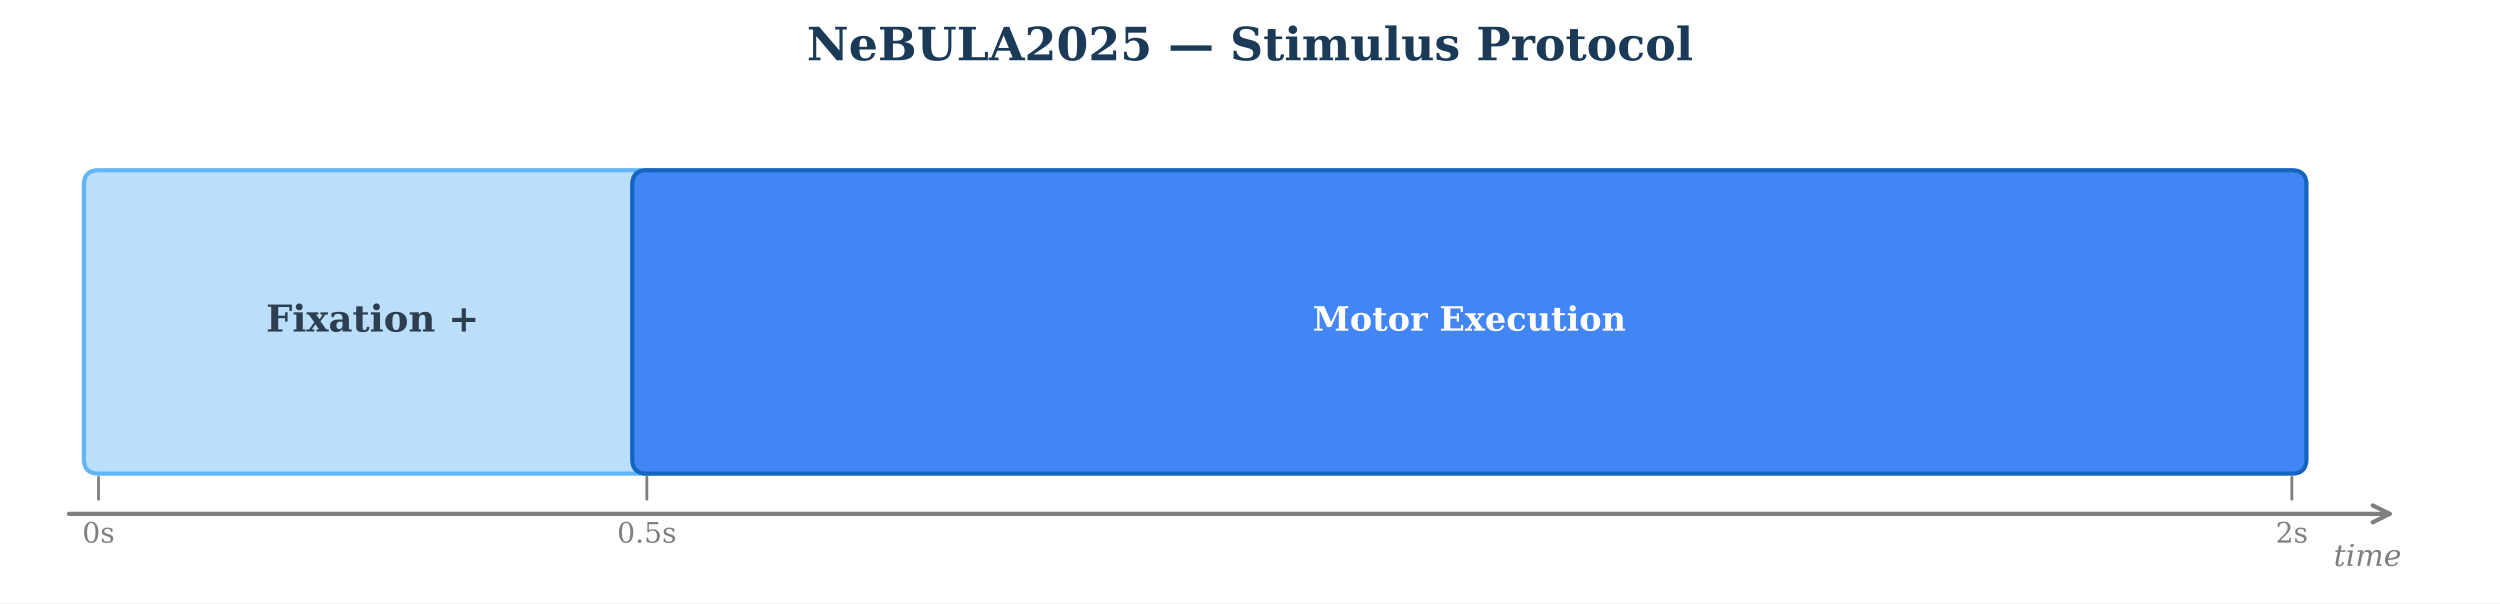
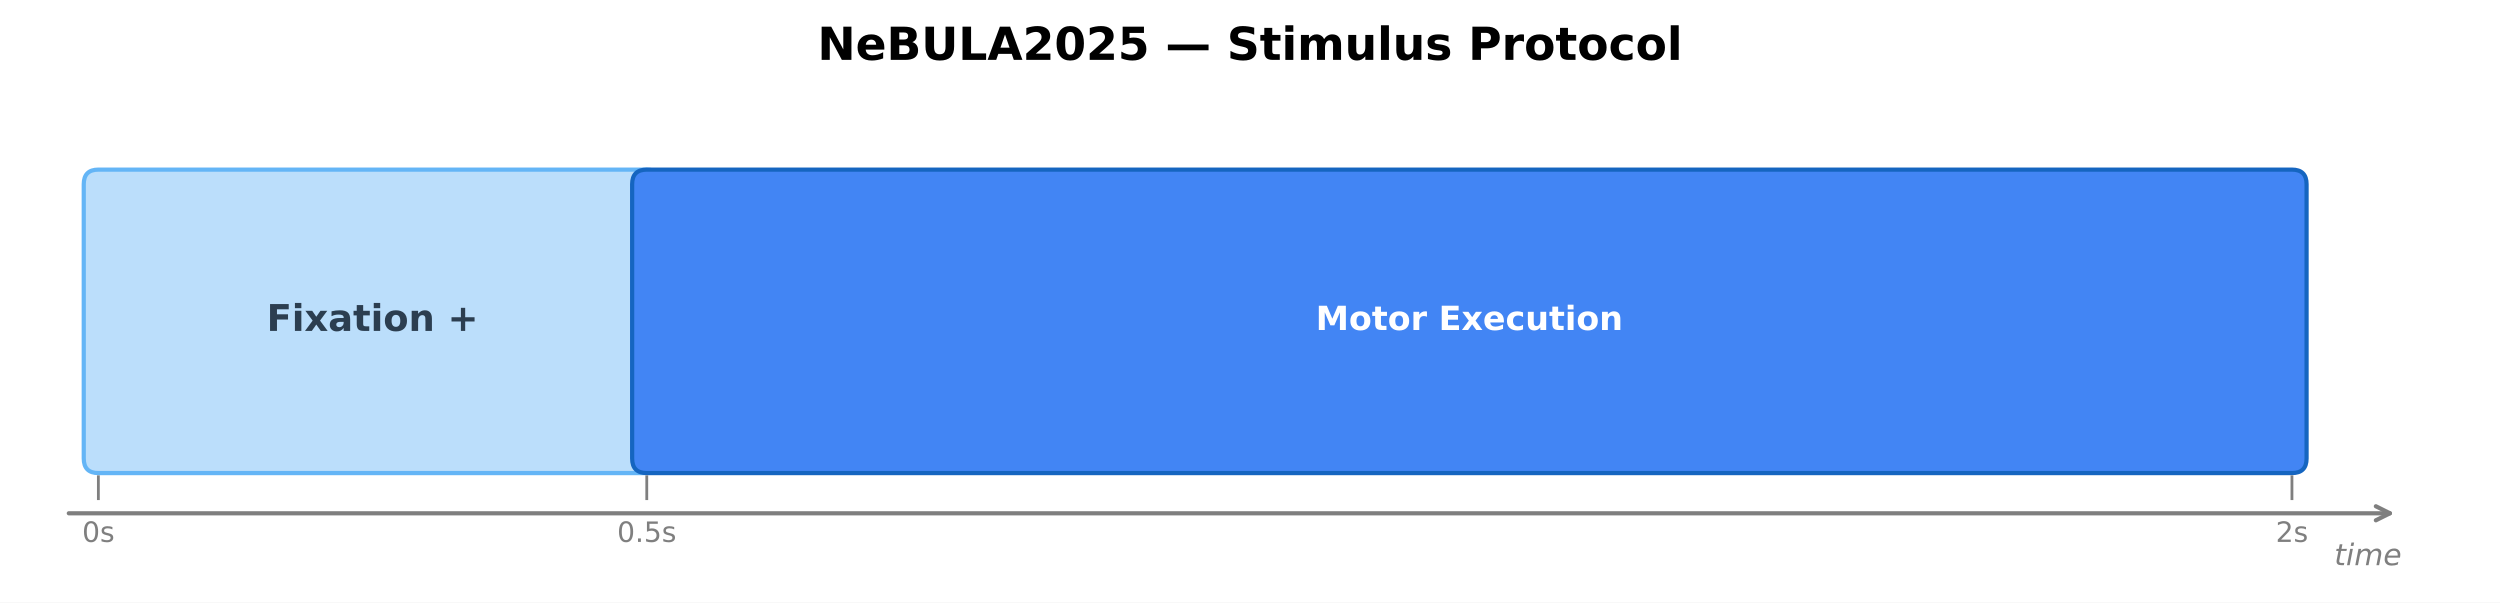
- <svg xmlns="http://www.w3.org/2000/svg" xmlns:xlink="http://www.w3.org/1999/xlink" width="708.48pt" height="170.95pt" viewBox="0 0 708.48 170.95" version="1.1">
+ <svg xmlns="http://www.w3.org/2000/svg" xmlns:xlink="http://www.w3.org/1999/xlink" width="712.8pt" height="171.788pt" viewBox="0 0 712.8 171.788" version="1.1">
  <defs>
    <style type="text/css">*{stroke-linejoin: round; stroke-linecap: butt}</style>
  </defs>
  <g id="figure_1">
    <g id="patch_1">
-       <path d="M 0 170.95  L 708.48 170.95  L 708.48 0  L 0 0  z " style="fill: #ffffff" />
+       <path d="M 0 171.788  L 712.8 171.788  L 712.8 0  L 0 0  z " style="fill: #ffffff" />
    </g>
    <g id="axes_1">
      <g id="patch_2">
-         <path d="M 27.919 134.226  L 183.31 134.226  Q 187.454 134.226 187.454 130.082  L 187.454 52.387  Q 187.454 48.243 183.31 48.243  L 27.919 48.243  Q 23.775 48.243 23.775 52.387  L 23.775 130.082  Q 23.775 134.226 27.919 134.226  z " clip-path="url(#p1ae44d09b3)" style="fill: #bbdefb; stroke: #64b5f6; stroke-width: 1.2" />
+         <path d="M 28.048 134.88  L 184.406 134.88  Q 188.576 134.88 188.576 130.711  L 188.576 52.532  Q 188.576 48.362 184.406 48.362  L 28.048 48.362  Q 23.878 48.362 23.878 52.532  L 23.878 130.711  Q 23.878 134.88 28.048 134.88  z " clip-path="url(#pc9111487a1)" style="fill: #bbdefb; stroke: #64b5f6; stroke-width: 1.2" />
      </g>
      <g id="patch_3">
-         <path d="M 183.31 134.226  L 649.483 134.226  Q 653.627 134.226 653.627 130.082  L 653.627 52.387  Q 653.627 48.243 649.483 48.243  L 183.31 48.243  Q 179.166 48.243 179.166 52.387  L 179.166 130.082  Q 179.166 134.226 183.31 134.226  z " clip-path="url(#p1ae44d09b3)" style="fill: #4285f4; stroke: #1565c0; stroke-width: 1.2" />
+         <path d="M 184.406 134.88  L 653.481 134.88  Q 657.65 134.88 657.65 130.711  L 657.65 52.532  Q 657.65 48.362 653.481 48.362  L 184.406 48.362  Q 180.236 48.362 180.236 52.532  L 180.236 130.711  Q 180.236 134.88 184.406 134.88  z " clip-path="url(#pc9111487a1)" style="fill: #4285f4; stroke: #1565c0; stroke-width: 1.2" />
      </g>
      <g id="line2d_1">
-         <path d="M 27.919 135.262  L 27.919 141.477  " clip-path="url(#p1ae44d09b3)" style="fill: none; stroke: #7f7f7f; stroke-width: 0.8; stroke-linecap: round" />
+         <path d="M 28.048 135.923  L 28.048 142.177  " clip-path="url(#pc9111487a1)" style="fill: none; stroke: #7f7f7f; stroke-width: 0.8; stroke-linecap: square" />
      </g>
      <g id="line2d_2">
-         <path d="M 183.31 135.262  L 183.31 141.477  " clip-path="url(#p1ae44d09b3)" style="fill: none; stroke: #7f7f7f; stroke-width: 0.8; stroke-linecap: round" />
+         <path d="M 184.406 135.923  L 184.406 142.177  " clip-path="url(#pc9111487a1)" style="fill: none; stroke: #7f7f7f; stroke-width: 0.8; stroke-linecap: square" />
      </g>
      <g id="line2d_3">
-         <path d="M 649.483 135.262  L 649.483 141.477  " clip-path="url(#p1ae44d09b3)" style="fill: none; stroke: #7f7f7f; stroke-width: 0.8; stroke-linecap: round" />
+         <path d="M 653.481 135.923  L 653.481 142.177  " clip-path="url(#pc9111487a1)" style="fill: none; stroke: #7f7f7f; stroke-width: 0.8; stroke-linecap: square" />
      </g>
      <g id="text_1">
-         <g clip-path="url(#p1ae44d09b3)">
-           <g style="fill: #2c3e50" transform="translate(75.39566 93.96234) scale(0.105 -0.105)">
+         <g clip-path="url(#pc9111487a1)">
+           <g style="fill: #2c3e50" transform="translate(76.03116 94.3492) scale(0.105 -0.105)">
            <defs>
-               <path id="DejaVuSerif-Bold-29" d="M 300 0  L 300 378  L 897 378  L 897 4288  L 300 4288  L 300 4666  L 4459 4666  L 4459 3566  L 4031 3566  L 4031 4238  L 2106 4238  L 2106 2741  L 3291 2741  L 3291 3334  L 3719 3334  L 3719 1722  L 3291 1722  L 3291 2316  L 2106 2316  L 2106 378  L 2841 378  L 2841 0  L 300 0  z " transform="scale(0.015625)" />
-               <path id="DejaVuSerif-Bold-4c" d="M 588 4263  Q 588 4516 763 4689  Q 938 4863 1191 4863  Q 1438 4863 1611 4689  Q 1784 4516 1784 4263  Q 1784 4016 1611 3842  Q 1438 3669 1191 3669  Q 938 3669 763 3841  Q 588 4013 588 4263  z M 1797 378  L 2272 378  L 2272 0  L 219 0  L 219 378  L 691 378  L 691 2944  L 219 2944  L 219 3322  L 1797 3322  L 1797 378  z " transform="scale(0.015625)" />
-               <path id="DejaVuSerif-Bold-5b" d="M 2247 2119  L 2834 2944  L 2425 2944  L 2425 3322  L 3719 3322  L 3719 2944  L 3278 2944  L 2431 1759  L 3419 378  L 3859 378  L 3859 0  L 1747 0  L 1747 378  L 2175 378  L 1550 1253  L 922 378  L 1369 378  L 1369 0  L 0 0  L 0 378  L 475 378  L 1356 1619  L 403 2944  L 31 2944  L 31 3322  L 2059 3322  L 2059 2944  L 1656 2944  L 2247 2119  z " transform="scale(0.015625)" />
-               <path id="DejaVuSerif-Bold-44" d="M 3525 2041  L 3525 378  L 4000 378  L 4000 0  L 2419 0  L 2419 422  Q 2200 159 1931 34  Q 1663 -91 1319 -91  Q 809 -91 536 182  Q 263 456 263 966  Q 263 1525 655 1803  Q 1047 2081 1838 2081  L 2419 2081  L 2419 2278  Q 2419 2681 2228 2873  Q 2038 3066 1638 3066  Q 1306 3066 1126 2930  Q 947 2794 872 2484  L 519 2484  L 519 3200  Q 816 3306 1134 3359  Q 1453 3413 1806 3413  Q 2697 3413 3111 3081  Q 3525 2750 3525 2041  z M 2419 1044  L 2419 1709  L 2003 1709  Q 1694 1709 1528 1540  Q 1363 1372 1363 1056  Q 1363 741 1483 584  Q 1603 428 1850 428  Q 2106 428 2262 597  Q 2419 766 2419 1044  z " transform="scale(0.015625)" />
-               <path id="DejaVuSerif-Bold-57" d="M 634 2944  L 153 2944  L 153 3322  L 634 3322  L 634 4353  L 1741 4353  L 1741 3322  L 2663 3322  L 2663 2944  L 1741 2944  L 1741 909  Q 1741 475 1809 369  Q 1878 263 2059 263  Q 2259 263 2356 397  Q 2453 531 2459 813  L 2925 813  Q 2897 313 2651 111  Q 2406 -91 1806 -91  Q 1122 -91 878 123  Q 634 338 634 909  L 634 2944  z " transform="scale(0.015625)" />
-               <path id="DejaVuSerif-Bold-52" d="M 2138 263  Q 2488 263 2630 563  Q 2772 863 2772 1663  Q 2772 2463 2631 2761  Q 2491 3059 2138 3059  Q 1784 3059 1640 2757  Q 1497 2456 1497 1663  Q 1497 869 1640 566  Q 1784 263 2138 263  z M 2138 -91  Q 1259 -91 761 376  Q 263 844 263 1663  Q 263 2484 761 2948  Q 1259 3413 2138 3413  Q 3019 3413 3516 2948  Q 4013 2484 4013 1663  Q 4013 844 3514 376  Q 3016 -91 2138 -91  z " transform="scale(0.015625)" />
-               <path id="DejaVuSerif-Bold-51" d="M 219 0  L 219 378  L 691 378  L 691 2944  L 219 2944  L 219 3322  L 1797 3322  L 1797 2853  Q 1997 3150 2253 3281  Q 2509 3413 2900 3413  Q 3459 3413 3745 3083  Q 4031 2753 4031 2113  L 4031 378  L 4506 378  L 4506 0  L 2522 0  L 2522 378  L 2925 378  L 2925 2144  Q 2925 2566 2817 2730  Q 2709 2894 2444 2894  Q 2109 2894 1953 2648  Q 1797 2403 1797 1869  L 1797 378  L 2203 378  L 2203 0  L 219 0  z " transform="scale(0.015625)" />
-               <path id="DejaVuSerif-Bold-3" transform="scale(0.015625)" />
-               <path id="DejaVuSerif-Bold-e" d="M 3041 4013  L 3041 2369  L 4684 2369  L 4684 1650  L 3041 1650  L 3041 6  L 2322 6  L 2322 1650  L 678 1650  L 678 2369  L 2322 2369  L 2322 4013  L 3041 4013  z " transform="scale(0.015625)" />
+               <path id="DejaVuSans-Bold-29" d="M 588 4666  L 3834 4666  L 3834 3756  L 1791 3756  L 1791 2888  L 3713 2888  L 3713 1978  L 1791 1978  L 1791 0  L 588 0  L 588 4666  z " transform="scale(0.015625)" />
+               <path id="DejaVuSans-Bold-4c" d="M 538 3500  L 1656 3500  L 1656 0  L 538 0  L 538 3500  z M 538 4863  L 1656 4863  L 1656 3950  L 538 3950  L 538 4863  z " transform="scale(0.015625)" />
+               <path id="DejaVuSans-Bold-5b" d="M 1422 1791  L 159 3500  L 1344 3500  L 2059 2463  L 2784 3500  L 3969 3500  L 2706 1797  L 4031 0  L 2847 0  L 2059 1106  L 1281 0  L 97 0  L 1422 1791  z " transform="scale(0.015625)" />
+               <path id="DejaVuSans-Bold-44" d="M 2106 1575  Q 1756 1575 1579 1456  Q 1403 1338 1403 1106  Q 1403 894 1545 773  Q 1688 653 1941 653  Q 2256 653 2472 879  Q 2688 1106 2688 1447  L 2688 1575  L 2106 1575  z M 3816 1997  L 3816 0  L 2688 0  L 2688 519  Q 2463 200 2181 54  Q 1900 -91 1497 -91  Q 953 -91 614 226  Q 275 544 275 1050  Q 275 1666 698 1953  Q 1122 2241 2028 2241  L 2688 2241  L 2688 2328  Q 2688 2594 2478 2717  Q 2269 2841 1825 2841  Q 1466 2841 1156 2769  Q 847 2697 581 2553  L 581 3406  Q 941 3494 1303 3539  Q 1666 3584 2028 3584  Q 2975 3584 3395 3211  Q 3816 2838 3816 1997  z " transform="scale(0.015625)" />
+               <path id="DejaVuSans-Bold-57" d="M 1759 4494  L 1759 3500  L 2913 3500  L 2913 2700  L 1759 2700  L 1759 1216  Q 1759 972 1856 886  Q 1953 800 2241 800  L 2816 800  L 2816 0  L 1856 0  Q 1194 0 917 276  Q 641 553 641 1216  L 641 2700  L 84 2700  L 84 3500  L 641 3500  L 641 4494  L 1759 4494  z " transform="scale(0.015625)" />
+               <path id="DejaVuSans-Bold-52" d="M 2203 2784  Q 1831 2784 1636 2517  Q 1441 2250 1441 1747  Q 1441 1244 1636 976  Q 1831 709 2203 709  Q 2569 709 2762 976  Q 2956 1244 2956 1747  Q 2956 2250 2762 2517  Q 2569 2784 2203 2784  z M 2203 3584  Q 3106 3584 3614 3096  Q 4122 2609 4122 1747  Q 4122 884 3614 396  Q 3106 -91 2203 -91  Q 1297 -91 786 396  Q 275 884 275 1747  Q 275 2609 786 3096  Q 1297 3584 2203 3584  z " transform="scale(0.015625)" />
+               <path id="DejaVuSans-Bold-51" d="M 4056 2131  L 4056 0  L 2931 0  L 2931 347  L 2931 1631  Q 2931 2084 2911 2256  Q 2891 2428 2841 2509  Q 2775 2619 2662 2680  Q 2550 2741 2406 2741  Q 2056 2741 1856 2470  Q 1656 2200 1656 1722  L 1656 0  L 538 0  L 538 3500  L 1656 3500  L 1656 2988  Q 1909 3294 2193 3439  Q 2478 3584 2822 3584  Q 3428 3584 3742 3212  Q 4056 2841 4056 2131  z " transform="scale(0.015625)" />
+               <path id="DejaVuSans-Bold-3" transform="scale(0.015625)" />
+               <path id="DejaVuSans-Bold-e" d="M 3053 4013  L 3053 2375  L 4684 2375  L 4684 1638  L 3053 1638  L 3053 0  L 2309 0  L 2309 1638  L 678 1638  L 678 2375  L 2309 2375  L 2309 4013  L 3053 4013  z " transform="scale(0.015625)" />
            </defs>
-             <use xlink:href="#DejaVuSerif-Bold-29" />
-             <use xlink:href="#DejaVuSerif-Bold-4c" transform="translate(71 0)" />
-             <use xlink:href="#DejaVuSerif-Bold-5b" transform="translate(108.9844 0)" />
-             <use xlink:href="#DejaVuSerif-Bold-44" transform="translate(168.6094 0)" />
-             <use xlink:href="#DejaVuSerif-Bold-57" transform="translate(233.4062 0)" />
-             <use xlink:href="#DejaVuSerif-Bold-4c" transform="translate(279.5938 0)" />
-             <use xlink:href="#DejaVuSerif-Bold-52" transform="translate(317.5781 0)" />
-             <use xlink:href="#DejaVuSerif-Bold-51" transform="translate(384.2812 0)" />
-             <use xlink:href="#DejaVuSerif-Bold-3" transform="translate(456.9844 0)" />
-             <use xlink:href="#DejaVuSerif-Bold-e" transform="translate(491.7969 0)" />
+             <use xlink:href="#DejaVuSans-Bold-29" />
+             <use xlink:href="#DejaVuSans-Bold-4c" transform="translate(68.3125 0)" />
+             <use xlink:href="#DejaVuSans-Bold-5b" transform="translate(102.5938 0)" />
+             <use xlink:href="#DejaVuSans-Bold-44" transform="translate(167.0938 0)" />
+             <use xlink:href="#DejaVuSans-Bold-57" transform="translate(234.5781 0)" />
+             <use xlink:href="#DejaVuSans-Bold-4c" transform="translate(282.375 0)" />
+             <use xlink:href="#DejaVuSans-Bold-52" transform="translate(316.6562 0)" />
+             <use xlink:href="#DejaVuSans-Bold-51" transform="translate(385.3594 0)" />
+             <use xlink:href="#DejaVuSans-Bold-3" transform="translate(456.5469 0)" />
+             <use xlink:href="#DejaVuSans-Bold-e" transform="translate(491.3594 0)" />
          </g>
        </g>
      </g>
      <g id="text_2">
-         <g clip-path="url(#p1ae44d09b3)">
-           <g style="fill: #ffffff" transform="translate(372.0114 93.70253) scale(0.095 -0.095)">
+         <g clip-path="url(#pc9111487a1)">
+           <g style="fill: #ffffff" transform="translate(375.152 94.0894) scale(0.095 -0.095)">
            <defs>
-               <path id="DejaVuSerif-Bold-30" d="M 269 0  L 269 378  L 863 378  L 863 4288  L 269 4288  L 269 4666  L 2194 4666  L 3525 1672  L 4863 4666  L 6784 4666  L 6784 4288  L 6188 4288  L 6188 378  L 6784 378  L 6784 0  L 4384 0  L 4384 378  L 4978 378  L 4978 3938  L 3531 684  L 2741 684  L 1300 3938  L 1300 378  L 1894 378  L 1894 0  L 269 0  z " transform="scale(0.015625)" />
-               <path id="DejaVuSerif-Bold-55" d="M 3438 3359  L 3438 2369  L 3084 2369  Q 3066 2634 2941 2764  Q 2816 2894 2578 2894  Q 2216 2894 2006 2575  Q 1797 2256 1797 1691  L 1797 378  L 2400 378  L 2400 0  L 219 0  L 219 378  L 691 378  L 691 2944  L 184 2944  L 184 3322  L 1797 3322  L 1797 2731  Q 1959 3078 2226 3245  Q 2494 3413 2881 3413  Q 2978 3413 3117 3398  Q 3256 3384 3438 3359  z " transform="scale(0.015625)" />
-               <path id="DejaVuSerif-Bold-28" d="M 300 0  L 300 378  L 897 378  L 897 4288  L 300 4288  L 300 4666  L 4494 4666  L 4494 3566  L 4063 3566  L 4063 4238  L 2100 4238  L 2100 2741  L 3322 2741  L 3322 3334  L 3750 3334  L 3750 1722  L 3322 1722  L 3322 2316  L 2100 2316  L 2100 428  L 4122 428  L 4122 1100  L 4550 1100  L 4550 0  L 300 0  z " transform="scale(0.015625)" />
-               <path id="DejaVuSerif-Bold-48" d="M 2566 1875  Q 2566 2531 2444 2795  Q 2322 3059 2028 3059  Q 1744 3059 1620 2800  Q 1497 2541 1497 1931  L 1497 1875  L 2566 1875  z M 3781 1503  L 1497 1503  L 1497 1478  Q 1497 834 1690 548  Q 1884 263 2316 263  Q 2675 263 2897 453  Q 3119 644 3181 1006  L 3700 1006  Q 3566 441 3166 175  Q 2766 -91 2047 -91  Q 1184 -91 723 364  Q 263 819 263 1663  Q 263 2488 734 2950  Q 1206 3413 2047 3413  Q 2872 3413 3312 2927  Q 3753 2441 3781 1503  z " transform="scale(0.015625)" />
-               <path id="DejaVuSerif-Bold-46" d="M 3609 1038  Q 3491 469 3123 189  Q 2756 -91 2125 -91  Q 1238 -91 750 368  Q 263 828 263 1663  Q 263 2488 744 2950  Q 1225 3413 2081 3413  Q 2428 3413 2781 3347  Q 3134 3281 3500 3150  L 3500 2228  L 3150 2228  Q 3100 2650 2903 2854  Q 2706 3059 2350 3059  Q 1888 3059 1692 2746  Q 1497 2434 1497 1663  Q 1497 909 1687 586  Q 1878 263 2309 263  Q 2644 263 2845 463  Q 3047 663 3091 1038  L 3609 1038  z " transform="scale(0.015625)" />
-               <path id="DejaVuSerif-Bold-58" d="M 3963 3322  L 3963 378  L 4434 378  L 4434 0  L 2853 0  L 2853 469  Q 2656 172 2400 40  Q 2144 -91 1753 -91  Q 1194 -91 908 239  Q 622 569 622 1209  L 622 2944  L 147 2944  L 147 3322  L 1728 3322  L 1728 1381  Q 1728 763 1831 595  Q 1934 428 2209 428  Q 2544 428 2698 675  Q 2853 922 2853 1459  L 2853 2944  L 2450 2944  L 2450 3322  L 3963 3322  z " transform="scale(0.015625)" />
+               <path id="DejaVuSans-Bold-30" d="M 588 4666  L 2119 4666  L 3181 2169  L 4250 4666  L 5778 4666  L 5778 0  L 4641 0  L 4641 3413  L 3566 897  L 2803 897  L 1728 3413  L 1728 0  L 588 0  L 588 4666  z " transform="scale(0.015625)" />
+               <path id="DejaVuSans-Bold-55" d="M 3138 2547  Q 2991 2616 2845 2648  Q 2700 2681 2553 2681  Q 2122 2681 1889 2404  Q 1656 2128 1656 1613  L 1656 0  L 538 0  L 538 3500  L 1656 3500  L 1656 2925  Q 1872 3269 2151 3426  Q 2431 3584 2822 3584  Q 2878 3584 2943 3579  Q 3009 3575 3134 3559  L 3138 2547  z " transform="scale(0.015625)" />
+               <path id="DejaVuSans-Bold-28" d="M 588 4666  L 3834 4666  L 3834 3756  L 1791 3756  L 1791 2888  L 3713 2888  L 3713 1978  L 1791 1978  L 1791 909  L 3903 909  L 3903 0  L 588 0  L 588 4666  z " transform="scale(0.015625)" />
+               <path id="DejaVuSans-Bold-48" d="M 4031 1759  L 4031 1441  L 1416 1441  Q 1456 1047 1700 850  Q 1944 653 2381 653  Q 2734 653 3104 758  Q 3475 863 3866 1075  L 3866 213  Q 3469 63 3072 -14  Q 2675 -91 2278 -91  Q 1328 -91 801 392  Q 275 875 275 1747  Q 275 2603 792 3093  Q 1309 3584 2216 3584  Q 3041 3584 3536 3087  Q 4031 2591 4031 1759  z M 2881 2131  Q 2881 2450 2695 2645  Q 2509 2841 2209 2841  Q 1884 2841 1681 2658  Q 1478 2475 1428 2131  L 2881 2131  z " transform="scale(0.015625)" />
+               <path id="DejaVuSans-Bold-46" d="M 3366 3391  L 3366 2478  Q 3138 2634 2908 2709  Q 2678 2784 2431 2784  Q 1963 2784 1702 2511  Q 1441 2238 1441 1747  Q 1441 1256 1702 982  Q 1963 709 2431 709  Q 2694 709 2930 787  Q 3166 866 3366 1019  L 3366 103  Q 3103 6 2833 -42  Q 2563 -91 2291 -91  Q 1344 -91 809 395  Q 275 881 275 1747  Q 275 2613 809 3098  Q 1344 3584 2291 3584  Q 2566 3584 2833 3536  Q 3100 3488 3366 3391  z " transform="scale(0.015625)" />
+               <path id="DejaVuSans-Bold-58" d="M 500 1363  L 500 3500  L 1625 3500  L 1625 3150  Q 1625 2866 1622 2436  Q 1619 2006 1619 1863  Q 1619 1441 1641 1255  Q 1663 1069 1716 984  Q 1784 875 1895 815  Q 2006 756 2150 756  Q 2500 756 2700 1025  Q 2900 1294 2900 1772  L 2900 3500  L 4019 3500  L 4019 0  L 2900 0  L 2900 506  Q 2647 200 2364 54  Q 2081 -91 1741 -91  Q 1134 -91 817 281  Q 500 653 500 1363  z " transform="scale(0.015625)" />
            </defs>
-             <use xlink:href="#DejaVuSerif-Bold-30" />
-             <use xlink:href="#DejaVuSerif-Bold-52" transform="translate(110.6875 0)" />
-             <use xlink:href="#DejaVuSerif-Bold-57" transform="translate(177.3906 0)" />
-             <use xlink:href="#DejaVuSerif-Bold-52" transform="translate(223.5781 0)" />
-             <use xlink:href="#DejaVuSerif-Bold-55" transform="translate(290.2812 0)" />
-             <use xlink:href="#DejaVuSerif-Bold-3" transform="translate(342.9688 0)" />
-             <use xlink:href="#DejaVuSerif-Bold-28" transform="translate(377.7812 0)" />
-             <use xlink:href="#DejaVuSerif-Bold-5b" transform="translate(454 0)" />
-             <use xlink:href="#DejaVuSerif-Bold-48" transform="translate(513.625 0)" />
-             <use xlink:href="#DejaVuSerif-Bold-46" transform="translate(577.25 0)" />
-             <use xlink:href="#DejaVuSerif-Bold-58" transform="translate(638.1406 0)" />
-             <use xlink:href="#DejaVuSerif-Bold-57" transform="translate(710.8438 0)" />
-             <use xlink:href="#DejaVuSerif-Bold-4c" transform="translate(757.0312 0)" />
-             <use xlink:href="#DejaVuSerif-Bold-52" transform="translate(795.0156 0)" />
-             <use xlink:href="#DejaVuSerif-Bold-51" transform="translate(861.7188 0)" />
+             <use xlink:href="#DejaVuSans-Bold-30" />
+             <use xlink:href="#DejaVuSans-Bold-52" transform="translate(99.51562 0)" />
+             <use xlink:href="#DejaVuSans-Bold-57" transform="translate(168.2188 0)" />
+             <use xlink:href="#DejaVuSans-Bold-52" transform="translate(216.0156 0)" />
+             <use xlink:href="#DejaVuSans-Bold-55" transform="translate(284.7188 0)" />
+             <use xlink:href="#DejaVuSans-Bold-3" transform="translate(334.0312 0)" />
+             <use xlink:href="#DejaVuSans-Bold-28" transform="translate(368.8438 0)" />
+             <use xlink:href="#DejaVuSans-Bold-5b" transform="translate(437.1562 0)" />
+             <use xlink:href="#DejaVuSans-Bold-48" transform="translate(501.6562 0)" />
+             <use xlink:href="#DejaVuSans-Bold-46" transform="translate(569.4844 0)" />
+             <use xlink:href="#DejaVuSans-Bold-58" transform="translate(628.7656 0)" />
+             <use xlink:href="#DejaVuSans-Bold-57" transform="translate(699.9531 0)" />
+             <use xlink:href="#DejaVuSans-Bold-4c" transform="translate(747.75 0)" />
+             <use xlink:href="#DejaVuSans-Bold-52" transform="translate(782.0312 0)" />
+             <use xlink:href="#DejaVuSans-Bold-51" transform="translate(850.7344 0)" />
          </g>
        </g>
      </g>
      <g id="text_3">
-         <g style="fill: #7f7f7f" transform="translate(23.32131 153.7713) scale(0.08 -0.08)">
+         <g style="fill: #7f7f7f" transform="translate(23.41901 154.5095) scale(0.08 -0.08)">
          <defs>
-             <path id="DejaVuSerif-13" d="M 2034 219  Q 2513 219 2750 744  Q 2988 1269 2988 2328  Q 2988 3391 2750 3916  Q 2513 4441 2034 4441  Q 1556 4441 1318 3916  Q 1081 3391 1081 2328  Q 1081 1269 1318 744  Q 1556 219 2034 219  z M 2034 -91  Q 1275 -91 848 546  Q 422 1184 422 2328  Q 422 3475 848 4112  Q 1275 4750 2034 4750  Q 2797 4750 3222 4112  Q 3647 3475 3647 2328  Q 3647 1184 3222 546  Q 2797 -91 2034 -91  z " transform="scale(0.015625)" />
-             <path id="DejaVuSerif-56" d="M 359 184  L 359 959  L 691 959  Q 703 588 923 403  Q 1144 219 1575 219  Q 1963 219 2166 364  Q 2369 509 2369 788  Q 2369 1006 2220 1140  Q 2072 1275 1594 1428  L 1178 1569  Q 750 1706 558 1912  Q 366 2119 366 2438  Q 366 2894 700 3153  Q 1034 3413 1625 3413  Q 1888 3413 2178 3344  Q 2469 3275 2778 3144  L 2778 2419  L 2447 2419  Q 2434 2741 2221 2922  Q 2009 3103 1644 3103  Q 1281 3103 1095 2975  Q 909 2847 909 2591  Q 909 2381 1050 2254  Q 1191 2128 1613 1997  L 2069 1856  Q 2541 1709 2748 1489  Q 2956 1269 2956 922  Q 2956 450 2595 179  Q 2234 -91 1600 -91  Q 1278 -91 972 -22  Q 666 47 359 184  z " transform="scale(0.015625)" />
+             <path id="DejaVuSans-13" d="M 2034 4250  Q 1547 4250 1301 3770  Q 1056 3291 1056 2328  Q 1056 1369 1301 889  Q 1547 409 2034 409  Q 2525 409 2770 889  Q 3016 1369 3016 2328  Q 3016 3291 2770 3770  Q 2525 4250 2034 4250  z M 2034 4750  Q 2819 4750 3233 4129  Q 3647 3509 3647 2328  Q 3647 1150 3233 529  Q 2819 -91 2034 -91  Q 1250 -91 836 529  Q 422 1150 422 2328  Q 422 3509 836 4129  Q 1250 4750 2034 4750  z " transform="scale(0.015625)" />
+             <path id="DejaVuSans-56" d="M 2834 3397  L 2834 2853  Q 2591 2978 2328 3040  Q 2066 3103 1784 3103  Q 1356 3103 1142 2972  Q 928 2841 928 2578  Q 928 2378 1081 2264  Q 1234 2150 1697 2047  L 1894 2003  Q 2506 1872 2764 1633  Q 3022 1394 3022 966  Q 3022 478 2636 193  Q 2250 -91 1575 -91  Q 1294 -91 989 -36  Q 684 19 347 128  L 347 722  Q 666 556 975 473  Q 1284 391 1588 391  Q 1994 391 2212 530  Q 2431 669 2431 922  Q 2431 1156 2273 1281  Q 2116 1406 1581 1522  L 1381 1569  Q 847 1681 609 1914  Q 372 2147 372 2553  Q 372 3047 722 3315  Q 1072 3584 1716 3584  Q 2034 3584 2315 3537  Q 2597 3491 2834 3397  z " transform="scale(0.015625)" />
          </defs>
-           <use xlink:href="#DejaVuSerif-13" />
-           <use xlink:href="#DejaVuSerif-56" transform="translate(63.625 0)" />
+           <use xlink:href="#DejaVuSans-13" />
+           <use xlink:href="#DejaVuSans-56" transform="translate(63.625 0)" />
        </g>
      </g>
      <g id="text_4">
-         <g style="fill: #7f7f7f" transform="translate(174.8961 153.7713) scale(0.08 -0.08)">
+         <g style="fill: #7f7f7f" transform="translate(175.961 154.5095) scale(0.08 -0.08)">
          <defs>
-             <path id="DejaVuSerif-11" d="M 603 325  Q 603 500 722 622  Q 841 744 1019 744  Q 1191 744 1312 622  Q 1434 500 1434 325  Q 1434 153 1312 31  Q 1191 -91 1019 -91  Q 841 -91 722 29  Q 603 150 603 325  z " transform="scale(0.015625)" />
-             <path id="DejaVuSerif-18" d="M 3219 4666  L 3219 4153  L 1081 4153  L 1081 2816  Q 1244 2928 1461 2984  Q 1678 3041 1947 3041  Q 2703 3041 3140 2622  Q 3578 2203 3578 1478  Q 3578 738 3136 323  Q 2694 -91 1894 -91  Q 1572 -91 1234 -12  Q 897 66 544 225  L 544 1131  L 897 1131  Q 925 688 1179 453  Q 1434 219 1894 219  Q 2388 219 2653 544  Q 2919 869 2919 1478  Q 2919 2084 2655 2407  Q 2391 2731 1894 2731  Q 1613 2731 1398 2631  Q 1184 2531 1019 2322  L 750 2322  L 750 4666  L 3219 4666  z " transform="scale(0.015625)" />
+             <path id="DejaVuSans-11" d="M 684 794  L 1344 794  L 1344 0  L 684 0  L 684 794  z " transform="scale(0.015625)" />
+             <path id="DejaVuSans-18" d="M 691 4666  L 3169 4666  L 3169 4134  L 1269 4134  L 1269 2991  Q 1406 3038 1543 3061  Q 1681 3084 1819 3084  Q 2600 3084 3056 2656  Q 3513 2228 3513 1497  Q 3513 744 3044 326  Q 2575 -91 1722 -91  Q 1428 -91 1123 -41  Q 819 9 494 109  L 494 744  Q 775 591 1075 516  Q 1375 441 1709 441  Q 2250 441 2565 725  Q 2881 1009 2881 1497  Q 2881 1984 2565 2268  Q 2250 2553 1709 2553  Q 1456 2553 1204 2497  Q 953 2441 691 2322  L 691 4666  z " transform="scale(0.015625)" />
          </defs>
-           <use xlink:href="#DejaVuSerif-13" />
-           <use xlink:href="#DejaVuSerif-11" transform="translate(63.625 0)" />
-           <use xlink:href="#DejaVuSerif-18" transform="translate(95.40625 0)" />
-           <use xlink:href="#DejaVuSerif-56" transform="translate(159.0312 0)" />
+           <use xlink:href="#DejaVuSans-13" />
+           <use xlink:href="#DejaVuSans-11" transform="translate(63.625 0)" />
+           <use xlink:href="#DejaVuSans-18" transform="translate(95.40625 0)" />
+           <use xlink:href="#DejaVuSans-56" transform="translate(159.0312 0)" />
        </g>
      </g>
      <g id="text_5">
-         <g style="fill: #7f7f7f" transform="translate(644.8855 153.7713) scale(0.08 -0.08)">
+         <g style="fill: #7f7f7f" transform="translate(648.8518 154.5095) scale(0.08 -0.08)">
          <defs>
-             <path id="DejaVuSerif-15" d="M 819 3553  L 469 3553  L 469 4384  Q 803 4563 1142 4656  Q 1481 4750 1806 4750  Q 2534 4750 2956 4397  Q 3378 4044 3378 3438  Q 3378 2753 2422 1800  Q 2347 1728 2309 1691  L 1131 513  L 3078 513  L 3078 1088  L 3444 1088  L 3444 0  L 434 0  L 434 341  L 1850 1753  Q 2319 2222 2519 2614  Q 2719 3006 2719 3438  Q 2719 3909 2473 4175  Q 2228 4441 1797 4441  Q 1350 4441 1106 4219  Q 863 3997 819 3553  z " transform="scale(0.015625)" />
+             <path id="DejaVuSans-15" d="M 1228 531  L 3431 531  L 3431 0  L 469 0  L 469 531  Q 828 903 1448 1529  Q 2069 2156 2228 2338  Q 2531 2678 2651 2914  Q 2772 3150 2772 3378  Q 2772 3750 2511 3984  Q 2250 4219 1831 4219  Q 1534 4219 1204 4116  Q 875 4013 500 3803  L 500 4441  Q 881 4594 1212 4672  Q 1544 4750 1819 4750  Q 2544 4750 2975 4387  Q 3406 4025 3406 3419  Q 3406 3131 3298 2873  Q 3191 2616 2906 2266  Q 2828 2175 2409 1742  Q 1991 1309 1228 531  z " transform="scale(0.015625)" />
          </defs>
-           <use xlink:href="#DejaVuSerif-15" />
-           <use xlink:href="#DejaVuSerif-56" transform="translate(63.625 0)" />
+           <use xlink:href="#DejaVuSans-15" />
+           <use xlink:href="#DejaVuSans-56" transform="translate(63.625 0)" />
        </g>
      </g>
      <g id="patch_4">
-         <path d="M 19.56 145.621  Q 349.061 145.621 677.22 145.621  " style="fill: none; stroke: #7f7f7f; stroke-width: 1.2; stroke-linecap: round" />
-         <path d="M 672.42 143.221  L 677.22 145.621  L 672.42 148.021  " style="fill: none; stroke: #7f7f7f; stroke-width: 1.2; stroke-linecap: round" />
+         <path d="M 19.622 146.347  Q 351.186 146.347 681.409 146.347  " style="fill: none; stroke: #7f7f7f; stroke-width: 1.2; stroke-linecap: round" />
+         <path d="M 677.409 144.347  L 681.409 146.347  L 677.409 148.347  " style="fill: none; stroke: #7f7f7f; stroke-width: 1.2; stroke-linecap: round" />
      </g>
      <g id="text_6">
-         <g style="fill: #7f7f7f" transform="translate(661.3353 160.3668) scale(0.085 -0.085)">
+         <g style="fill: #7f7f7f" transform="translate(665.5489 161.1444) scale(0.085 -0.085)">
          <defs>
-             <path id="DejaVuSerif-Italic-57" d="M 856 2988  L 350 2988  L 416 3322  L 922 3322  L 1122 4353  L 1700 4353  L 1500 3322  L 2581 3322  L 2516 2988  L 1434 2988  L 1025 878  Q 978 631 978 488  Q 978 388 1000 338  Q 1059 219 1278 219  Q 1503 219 1633 351  Q 1763 484 1825 781  L 2259 781  Q 2147 328 1884 118  Q 1622 -91 1169 -91  Q 672 -91 506 131  Q 406 266 406 516  Q 406 675 447 878  L 856 2988  z " transform="scale(0.015625)" />
-             <path id="DejaVuSerif-Italic-4c" d="M 1009 4353  Q 1038 4497 1163 4603  Q 1288 4709 1434 4709  Q 1578 4709 1663 4603  Q 1728 4522 1728 4422  Q 1728 4388 1719 4353  Q 1691 4206 1567 4103  Q 1444 4000 1297 4000  Q 1150 4000 1066 4103  Q 1003 4181 1003 4281  Q 1003 4316 1009 4353  z M 963 331  L 1506 331  L 1444 0  L 325 0  L 903 2988  L 353 2988  L 419 3322  L 1544 3322  L 963 331  z " transform="scale(0.015625)" />
-             <path id="DejaVuSerif-Italic-50" d="M 3503 2675  Q 3741 3041 4034 3227  Q 4328 3413 4672 3413  Q 5194 3413 5388 3088  Q 5503 2894 5503 2578  Q 5503 2372 5453 2113  L 5106 331  L 5625 331  L 5563 0  L 4469 0  L 4866 2047  Q 4913 2291 4913 2466  Q 4913 2659 4856 2772  Q 4750 2988 4403 2988  Q 4019 2988 3761 2697  Q 3503 2406 3394 1850  L 3034 0  L 2459 0  L 2863 2069  Q 2906 2303 2906 2472  Q 2906 2666 2850 2775  Q 2741 2988 2394 2988  Q 2009 2988 1751 2697  Q 1494 2406 1384 1850  L 1025 0  L 450 0  L 1031 2994  L 481 2994  L 544 3322  L 1669 3322  L 1556 2731  Q 1778 3063 2059 3238  Q 2341 3413 2653 3413  Q 3041 3413 3262 3220  Q 3484 3028 3503 2675  z " transform="scale(0.015625)" />
-             <path id="DejaVuSerif-Italic-48" d="M 938 1275  Q 925 1156 925 1050  Q 925 756 1031 563  Q 1216 219 1709 219  Q 2072 219 2250 328  Q 2569 525 2644 778  L 3066 778  Q 2941 381 2475 103  Q 2150 -91 1506 -91  Q 863 -91 516 388  Q 272 722 272 1206  Q 272 1419 319 1659  Q 472 2450 1000 2931  Q 1528 3413 2278 3413  Q 3500 3413 3500 2547  Q 3500 1913 2859 1603  Q 2206 1288 938 1275  z M 2541 1975  Q 2891 2181 2891 2569  Q 2891 3103 2181 3103  Q 1763 3103 1472 2784  Q 1181 2466 1003 1606  Q 2006 1653 2541 1975  z " transform="scale(0.015625)" />
+             <path id="DejaVuSans-Oblique-57" d="M 2706 3500  L 2619 3053  L 1472 3053  L 1100 1153  Q 1081 1047 1072 975  Q 1063 903 1063 863  Q 1063 663 1183 572  Q 1303 481 1569 481  L 2150 481  L 2053 0  L 1503 0  Q 991 0 739 200  Q 488 400 488 806  Q 488 878 497 964  Q 506 1050 525 1153  L 897 3053  L 409 3053  L 500 3500  L 978 3500  L 1172 4494  L 1747 4494  L 1556 3500  L 2706 3500  z " transform="scale(0.015625)" />
+             <path id="DejaVuSans-Oblique-4c" d="M 1172 4863  L 1747 4863  L 1606 4134  L 1031 4134  L 1172 4863  z M 909 3500  L 1484 3500  L 800 0  L 225 0  L 909 3500  z " transform="scale(0.015625)" />
+             <path id="DejaVuSans-Oblique-50" d="M 5747 2113  L 5338 0  L 4763 0  L 5166 2094  Q 5191 2228 5203 2325  Q 5216 2422 5216 2491  Q 5216 2772 5059 2928  Q 4903 3084 4622 3084  Q 4203 3084 3875 2770  Q 3547 2456 3450 1953  L 3066 0  L 2491 0  L 2900 2094  Q 2925 2209 2937 2307  Q 2950 2406 2950 2484  Q 2950 2769 2794 2926  Q 2638 3084 2363 3084  Q 1938 3084 1609 2770  Q 1281 2456 1184 1953  L 800 0  L 225 0  L 909 3500  L 1484 3500  L 1375 2956  Q 1609 3263 1923 3423  Q 2238 3584 2597 3584  Q 2978 3584 3223 3384  Q 3469 3184 3519 2828  Q 3781 3197 4126 3390  Q 4472 3584 4856 3584  Q 5306 3584 5551 3325  Q 5797 3066 5797 2591  Q 5797 2488 5784 2364  Q 5772 2241 5747 2113  z " transform="scale(0.015625)" />
+             <path id="DejaVuSans-Oblique-48" d="M 3078 2063  Q 3088 2113 3092 2166  Q 3097 2219 3097 2272  Q 3097 2653 2873 2875  Q 2650 3097 2266 3097  Q 1838 3097 1509 2826  Q 1181 2556 1013 2059  L 3078 2063  z M 3578 1613  L 903 1613  Q 884 1494 878 1425  Q 872 1356 872 1306  Q 872 872 1139 634  Q 1406 397 1894 397  Q 2269 397 2603 481  Q 2938 566 3225 728  L 3116 159  Q 2806 34 2476 -28  Q 2147 -91 1806 -91  Q 1078 -91 686 257  Q 294 606 294 1247  Q 294 1794 489 2264  Q 684 2734 1063 3103  Q 1306 3334 1642 3459  Q 1978 3584 2356 3584  Q 2950 3584 3301 3228  Q 3653 2872 3653 2272  Q 3653 2128 3634 1964  Q 3616 1800 3578 1613  z " transform="scale(0.015625)" />
          </defs>
-           <use xlink:href="#DejaVuSerif-Italic-57" />
-           <use xlink:href="#DejaVuSerif-Italic-4c" transform="translate(40.1875 0)" />
-           <use xlink:href="#DejaVuSerif-Italic-50" transform="translate(72.17188 0)" />
-           <use xlink:href="#DejaVuSerif-Italic-48" transform="translate(167 0)" />
+           <use xlink:href="#DejaVuSans-Oblique-57" />
+           <use xlink:href="#DejaVuSans-Oblique-4c" transform="translate(39.20312 0)" />
+           <use xlink:href="#DejaVuSans-Oblique-50" transform="translate(66.98438 0)" />
+           <use xlink:href="#DejaVuSans-Oblique-48" transform="translate(164.3906 0)" />
        </g>
      </g>
      <g id="text_7">
-         <g style="fill: #1b3a57" transform="translate(228.6366 17.07797) scale(0.13 -0.13)">
+         <g transform="translate(233.0727 17.07797) scale(0.13 -0.13)">
          <defs>
-             <path id="DejaVuSerif-Bold-31" d="M 281 0  L 281 378  L 878 378  L 878 4288  L 281 4288  L 281 4666  L 1741 4666  L 4556 1363  L 4556 4288  L 3963 4288  L 3963 4666  L 5594 4666  L 5594 4288  L 4997 4288  L 4997 0  L 4178 0  L 1319 3372  L 1319 378  L 1913 378  L 1913 0  L 281 0  z " transform="scale(0.015625)" />
-             <path id="DejaVuSerif-Bold-25" d="M 300 0  L 300 378  L 897 378  L 897 4288  L 300 4288  L 300 4666  L 3066 4666  Q 3919 4666 4347 4378  Q 4775 4091 4775 3513  Q 4775 3097 4479 2853  Q 4184 2609 3603 2547  Q 4306 2481 4681 2172  Q 5056 1863 5056 1350  Q 5056 656 4532 328  Q 4009 0 2894 0  L 300 0  z M 2100 2719  L 2509 2719  Q 3047 2719 3306 2914  Q 3566 3109 3566 3513  Q 3566 3919 3314 4103  Q 3063 4288 2509 4288  L 2100 4288  L 2100 2719  z M 2100 378  L 2547 378  Q 3144 378 3431 615  Q 3719 853 3719 1350  Q 3719 1850 3428 2097  Q 3138 2344 2547 2344  L 2100 2344  L 2100 378  z " transform="scale(0.015625)" />
-             <path id="DejaVuSerif-Bold-38" d="M 813 4288  L 219 4288  L 219 4666  L 2619 4666  L 2619 4288  L 2022 4288  L 2022 1953  Q 2022 1081 2294 732  Q 2566 384 3225 384  Q 3869 384 4139 736  Q 4409 1088 4409 1953  L 4409 4288  L 3816 4288  L 3816 4666  L 5441 4666  L 5441 4288  L 4844 4288  L 4844 1888  Q 4844 819 4381 364  Q 3919 -91 2828 -91  Q 1744 -91 1278 368  Q 813 828 813 1894  L 813 4288  z " transform="scale(0.015625)" />
-             <path id="DejaVuSerif-Bold-2f" d="M 300 0  L 300 378  L 897 378  L 897 4288  L 300 4288  L 300 4666  L 2700 4666  L 2700 4288  L 2100 4288  L 2100 428  L 3938 428  L 3938 1166  L 4359 1166  L 4359 0  L 300 0  z " transform="scale(0.015625)" />
-             <path id="DejaVuSerif-Bold-24" d="M -50 0  L -50 378  L 331 378  L 2088 4666  L 2834 4666  L 4594 378  L 5038 378  L 5038 0  L 2853 0  L 2853 378  L 3309 378  L 2925 1331  L 1172 1331  L 781 378  L 1338 378  L 1338 0  L -50 0  z M 1325 1709  L 2772 1709  L 2053 3494  L 1325 1709  z " transform="scale(0.015625)" />
-             <path id="DejaVuSerif-Bold-15" d="M 844 3513  L 469 3513  L 469 4519  Q 850 4634 1223 4692  Q 1597 4750 1978 4750  Q 2869 4750 3367 4386  Q 3866 4022 3866 3372  Q 3866 2909 3591 2542  Q 3316 2175 2541 1672  L 1241 819  L 3450 819  L 3450 1369  L 3878 1369  L 3878 0  L 428 0  L 428 763  L 1119 1241  Q 2003 1850 2297 2278  Q 2591 2706 2591 3278  Q 2591 3819 2367 4101  Q 2144 4384 1716 4384  Q 1347 4384 1125 4161  Q 903 3938 844 3513  z " transform="scale(0.015625)" />
-             <path id="DejaVuSerif-Bold-13" d="M 2228 275  Q 2603 275 2742 615  Q 2881 956 2881 2328  Q 2881 3691 2742 4037  Q 2603 4384 2228 4384  Q 1853 4384 1714 4043  Q 1575 3703 1575 2328  Q 1575 956 1714 615  Q 1853 275 2228 275  z M 2228 -91  Q 1294 -91 797 532  Q 300 1156 300 2328  Q 300 3500 797 4125  Q 1294 4750 2228 4750  Q 3159 4750 3656 4125  Q 4153 3500 4153 2328  Q 4153 1156 3656 532  Q 3159 -91 2228 -91  z " transform="scale(0.015625)" />
-             <path id="DejaVuSerif-Bold-18" d="M 3609 4666  L 3609 3847  L 1113 3847  L 1113 2822  Q 1319 2981 1572 3062  Q 1825 3144 2106 3144  Q 2969 3144 3469 2708  Q 3969 2272 3969 1522  Q 3969 759 3469 334  Q 2969 -91 2069 -91  Q 1688 -91 1311 -28  Q 934 34 525 166  L 525 1184  L 900 1184  Q 919 725 1139 500  Q 1359 275 1791 275  Q 2250 275 2472 583  Q 2694 891 2694 1522  Q 2694 2144 2476 2451  Q 2259 2759 1819 2759  Q 1581 2759 1395 2661  Q 1209 2563 1050 2356  L 738 2356  L 738 4666  L 3609 4666  z " transform="scale(0.015625)" />
-             <path id="DejaVuSerif-Bold-782" d="M 344 2075  L 6056 2075  L 6056 1325  L 344 1325  L 344 2075  z " transform="scale(0.015625)" />
-             <path id="DejaVuSerif-Bold-36" d="M 494 225  L 494 1331  L 891 1331  Q 981 806 1318 547  Q 1656 288 2253 288  Q 2738 288 2991 472  Q 3244 656 3244 1013  Q 3244 1294 3072 1450  Q 2900 1606 2363 1741  L 1663 1913  Q 978 2088 700 2398  Q 422 2709 422 3284  Q 422 3978 883 4364  Q 1344 4750 2175 4750  Q 2584 4750 3026 4681  Q 3469 4613 3944 4475  L 3944 3444  L 3547 3444  Q 3456 3925 3150 4148  Q 2844 4372 2278 4372  Q 1816 4372 1580 4211  Q 1344 4050 1344 3731  Q 1344 3441 1506 3289  Q 1669 3138 2303 2975  L 3003 2803  Q 3653 2641 3945 2297  Q 4238 1953 4238 1350  Q 4238 644 3750 276  Q 3263 -91 2316 -91  Q 1859 -91 1409 -12  Q 959 66 494 225  z " transform="scale(0.015625)" />
-             <path id="DejaVuSerif-Bold-50" d="M 3884 2778  Q 4116 3109 4384 3261  Q 4653 3413 5013 3413  Q 5584 3413 5867 3089  Q 6150 2766 6150 2113  L 6150 378  L 6625 378  L 6625 0  L 4647 0  L 4647 378  L 5044 378  L 5044 1947  Q 5044 2569 4948 2731  Q 4853 2894 4594 2894  Q 4300 2894 4137 2667  Q 3975 2441 3975 2022  L 3975 378  L 4372 378  L 4372 0  L 2472 0  L 2472 378  L 2869 378  L 2869 1947  Q 2869 2569 2772 2731  Q 2675 2894 2419 2894  Q 2122 2894 1959 2667  Q 1797 2441 1797 2022  L 1797 378  L 2194 378  L 2194 0  L 219 0  L 219 378  L 691 378  L 691 2944  L 219 2944  L 219 3322  L 1797 3322  L 1797 2853  Q 1991 3144 2241 3278  Q 2491 3413 2834 3413  Q 3241 3413 3494 3258  Q 3747 3103 3884 2778  z " transform="scale(0.015625)" />
-             <path id="DejaVuSerif-Bold-4f" d="M 1797 378  L 2272 378  L 2272 0  L 219 0  L 219 378  L 691 378  L 691 4488  L 219 4488  L 219 4863  L 1797 4863  L 1797 378  z " transform="scale(0.015625)" />
-             <path id="DejaVuSerif-Bold-56" d="M 300 97  L 300 1025  L 653 1025  Q 697 653 931 458  Q 1166 263 1569 263  Q 1906 263 2086 380  Q 2266 497 2266 716  Q 2266 916 2152 1025  Q 2038 1134 1709 1216  L 1253 1331  Q 738 1459 506 1698  Q 275 1938 275 2344  Q 275 2884 650 3148  Q 1025 3413 1806 3413  Q 2100 3413 2433 3364  Q 2766 3316 3169 3213  L 3169 2375  L 2816 2375  Q 2788 2716 2573 2887  Q 2359 3059 1959 3059  Q 1622 3059 1448 2951  Q 1275 2844 1275 2638  Q 1275 2469 1375 2372  Q 1475 2275 1734 2209  L 2188 2094  Q 2841 1928 3091 1684  Q 3341 1441 3341 1006  Q 3341 444 2939 176  Q 2538 -91 1691 -91  Q 1381 -91 1034 -44  Q 688 3 300 97  z " transform="scale(0.015625)" />
-             <path id="DejaVuSerif-Bold-33" d="M 300 0  L 300 378  L 897 378  L 897 4288  L 300 4288  L 300 4666  L 2956 4666  Q 3734 4666 4193 4295  Q 4653 3925 4653 3303  Q 4653 2678 4192 2304  Q 3731 1931 2956 1931  L 2100 1931  L 2100 378  L 2853 378  L 2853 0  L 300 0  z M 2100 2309  L 2450 2309  Q 2856 2309 3098 2579  Q 3341 2850 3341 3303  Q 3341 3753 3100 4020  Q 2859 4288 2450 4288  L 2100 4288  L 2100 2309  z " transform="scale(0.015625)" />
+             <path id="DejaVuSans-Bold-31" d="M 588 4666  L 1931 4666  L 3628 1466  L 3628 4666  L 4769 4666  L 4769 0  L 3425 0  L 1728 3200  L 1728 0  L 588 0  L 588 4666  z " transform="scale(0.015625)" />
+             <path id="DejaVuSans-Bold-25" d="M 2456 2859  Q 2741 2859 2887 2984  Q 3034 3109 3034 3353  Q 3034 3594 2887 3720  Q 2741 3847 2456 3847  L 1791 3847  L 1791 2859  L 2456 2859  z M 2497 819  Q 2859 819 3042 972  Q 3225 1125 3225 1434  Q 3225 1738 3044 1889  Q 2863 2041 2497 2041  L 1791 2041  L 1791 819  L 2497 819  z M 3616 2497  Q 4003 2384 4215 2081  Q 4428 1778 4428 1338  Q 4428 663 3972 331  Q 3516 0 2584 0  L 588 0  L 588 4666  L 2394 4666  Q 3366 4666 3802 4372  Q 4238 4078 4238 3431  Q 4238 3091 4078 2852  Q 3919 2613 3616 2497  z " transform="scale(0.015625)" />
+             <path id="DejaVuSans-Bold-38" d="M 588 4666  L 1791 4666  L 1791 1869  Q 1791 1291 1980 1042  Q 2169 794 2597 794  Q 3028 794 3217 1042  Q 3406 1291 3406 1869  L 3406 4666  L 4609 4666  L 4609 1869  Q 4609 878 4112 393  Q 3616 -91 2597 -91  Q 1581 -91 1084 393  Q 588 878 588 1869  L 588 4666  z " transform="scale(0.015625)" />
+             <path id="DejaVuSans-Bold-2f" d="M 588 4666  L 1791 4666  L 1791 909  L 3903 909  L 3903 0  L 588 0  L 588 4666  z " transform="scale(0.015625)" />
+             <path id="DejaVuSans-Bold-24" d="M 3419 850  L 1538 850  L 1241 0  L 31 0  L 1759 4666  L 3194 4666  L 4922 0  L 3713 0  L 3419 850  z M 1838 1716  L 3116 1716  L 2478 3572  L 1838 1716  z " transform="scale(0.015625)" />
+             <path id="DejaVuSans-Bold-15" d="M 1844 884  L 3897 884  L 3897 0  L 506 0  L 506 884  L 2209 2388  Q 2438 2594 2547 2791  Q 2656 2988 2656 3200  Q 2656 3528 2436 3728  Q 2216 3928 1850 3928  Q 1569 3928 1234 3808  Q 900 3688 519 3450  L 519 4475  Q 925 4609 1322 4679  Q 1719 4750 2100 4750  Q 2938 4750 3402 4381  Q 3866 4013 3866 3353  Q 3866 2972 3669 2642  Q 3472 2313 2841 1759  L 1844 884  z " transform="scale(0.015625)" />
+             <path id="DejaVuSans-Bold-13" d="M 2944 2338  Q 2944 3213 2780 3570  Q 2616 3928 2228 3928  Q 1841 3928 1675 3570  Q 1509 3213 1509 2338  Q 1509 1453 1675 1090  Q 1841 728 2228 728  Q 2613 728 2778 1090  Q 2944 1453 2944 2338  z M 4147 2328  Q 4147 1169 3647 539  Q 3147 -91 2228 -91  Q 1306 -91 806 539  Q 306 1169 306 2328  Q 306 3491 806 4120  Q 1306 4750 2228 4750  Q 3147 4750 3647 4120  Q 4147 3491 4147 2328  z " transform="scale(0.015625)" />
+             <path id="DejaVuSans-Bold-18" d="M 678 4666  L 3669 4666  L 3669 3781  L 1638 3781  L 1638 3059  Q 1775 3097 1914 3117  Q 2053 3138 2203 3138  Q 3056 3138 3531 2711  Q 4006 2284 4006 1522  Q 4006 766 3489 337  Q 2972 -91 2053 -91  Q 1656 -91 1267 -14  Q 878 63 494 219  L 494 1166  Q 875 947 1217 837  Q 1559 728 1863 728  Q 2300 728 2551 942  Q 2803 1156 2803 1522  Q 2803 1891 2551 2103  Q 2300 2316 1863 2316  Q 1603 2316 1309 2248  Q 1016 2181 678 2041  L 678 4666  z " transform="scale(0.015625)" />
+             <path id="DejaVuSans-Bold-af6" d="M 344 2156  L 6056 2156  L 6056 1350  L 344 1350  L 344 2156  z " transform="scale(0.015625)" />
+             <path id="DejaVuSans-Bold-36" d="M 3834 4519  L 3834 3531  Q 3450 3703 3084 3790  Q 2719 3878 2394 3878  Q 1963 3878 1756 3759  Q 1550 3641 1550 3391  Q 1550 3203 1689 3098  Q 1828 2994 2194 2919  L 2706 2816  Q 3484 2659 3812 2340  Q 4141 2022 4141 1434  Q 4141 663 3683 286  Q 3225 -91 2284 -91  Q 1841 -91 1394 -6  Q 947 78 500 244  L 500 1259  Q 947 1022 1364 901  Q 1781 781 2169 781  Q 2563 781 2772 912  Q 2981 1044 2981 1288  Q 2981 1506 2839 1625  Q 2697 1744 2272 1838  L 1806 1941  Q 1106 2091 782 2419  Q 459 2747 459 3303  Q 459 4000 909 4375  Q 1359 4750 2203 4750  Q 2588 4750 2994 4692  Q 3400 4634 3834 4519  z " transform="scale(0.015625)" />
+             <path id="DejaVuSans-Bold-50" d="M 3781 2919  Q 3994 3244 4286 3414  Q 4578 3584 4928 3584  Q 5531 3584 5847 3212  Q 6163 2841 6163 2131  L 6163 0  L 5038 0  L 5038 1825  Q 5041 1866 5042 1909  Q 5044 1953 5044 2034  Q 5044 2406 4934 2573  Q 4825 2741 4581 2741  Q 4263 2741 4089 2478  Q 3916 2216 3909 1719  L 3909 0  L 2784 0  L 2784 1825  Q 2784 2406 2684 2573  Q 2584 2741 2328 2741  Q 2006 2741 1831 2477  Q 1656 2213 1656 1722  L 1656 0  L 531 0  L 531 3500  L 1656 3500  L 1656 2988  Q 1863 3284 2130 3434  Q 2397 3584 2719 3584  Q 3081 3584 3359 3409  Q 3638 3234 3781 2919  z " transform="scale(0.015625)" />
+             <path id="DejaVuSans-Bold-4f" d="M 538 4863  L 1656 4863  L 1656 0  L 538 0  L 538 4863  z " transform="scale(0.015625)" />
+             <path id="DejaVuSans-Bold-56" d="M 3272 3391  L 3272 2541  Q 2913 2691 2578 2766  Q 2244 2841 1947 2841  Q 1628 2841 1473 2761  Q 1319 2681 1319 2516  Q 1319 2381 1436 2309  Q 1553 2238 1856 2203  L 2053 2175  Q 2913 2066 3209 1816  Q 3506 1566 3506 1031  Q 3506 472 3093 190  Q 2681 -91 1863 -91  Q 1516 -91 1145 -36  Q 775 19 384 128  L 384 978  Q 719 816 1070 734  Q 1422 653 1784 653  Q 2113 653 2278 743  Q 2444 834 2444 1013  Q 2444 1163 2330 1236  Q 2216 1309 1875 1350  L 1678 1375  Q 931 1469 631 1722  Q 331 1975 331 2491  Q 331 3047 712 3315  Q 1094 3584 1881 3584  Q 2191 3584 2531 3537  Q 2872 3491 3272 3391  z " transform="scale(0.015625)" />
+             <path id="DejaVuSans-Bold-33" d="M 588 4666  L 2584 4666  Q 3475 4666 3951 4270  Q 4428 3875 4428 3144  Q 4428 2409 3951 2014  Q 3475 1619 2584 1619  L 1791 1619  L 1791 0  L 588 0  L 588 4666  z M 1791 3794  L 1791 2491  L 2456 2491  Q 2806 2491 2997 2661  Q 3188 2831 3188 3144  Q 3188 3456 2997 3625  Q 2806 3794 2456 3794  L 1791 3794  z " transform="scale(0.015625)" />
          </defs>
-           <use xlink:href="#DejaVuSerif-Bold-31" />
-           <use xlink:href="#DejaVuSerif-Bold-48" transform="translate(91.40625 0)" />
-           <use xlink:href="#DejaVuSerif-Bold-25" transform="translate(155.0312 0)" />
-           <use xlink:href="#DejaVuSerif-Bold-38" transform="translate(239.5469 0)" />
-           <use xlink:href="#DejaVuSerif-Bold-2f" transform="translate(326.75 0)" />
-           <use xlink:href="#DejaVuSerif-Bold-24" transform="translate(397.0625 0)" />
-           <use xlink:href="#DejaVuSerif-Bold-15" transform="translate(474.6562 0)" />
-           <use xlink:href="#DejaVuSerif-Bold-13" transform="translate(544.2344 0)" />
-           <use xlink:href="#DejaVuSerif-Bold-15" transform="translate(613.8125 0)" />
-           <use xlink:href="#DejaVuSerif-Bold-18" transform="translate(683.3906 0)" />
-           <use xlink:href="#DejaVuSerif-Bold-3" transform="translate(752.9688 0)" />
-           <use xlink:href="#DejaVuSerif-Bold-782" transform="translate(787.7812 0)" />
-           <use xlink:href="#DejaVuSerif-Bold-3" transform="translate(887.7812 0)" />
-           <use xlink:href="#DejaVuSerif-Bold-36" transform="translate(922.5938 0)" />
-           <use xlink:href="#DejaVuSerif-Bold-57" transform="translate(994.8125 0)" />
-           <use xlink:href="#DejaVuSerif-Bold-4c" transform="translate(1041 0)" />
-           <use xlink:href="#DejaVuSerif-Bold-50" transform="translate(1078.984 0)" />
-           <use xlink:href="#DejaVuSerif-Bold-58" transform="translate(1184.797 0)" />
-           <use xlink:href="#DejaVuSerif-Bold-4f" transform="translate(1257.5 0)" />
-           <use xlink:href="#DejaVuSerif-Bold-58" transform="translate(1295.484 0)" />
-           <use xlink:href="#DejaVuSerif-Bold-56" transform="translate(1368.188 0)" />
-           <use xlink:href="#DejaVuSerif-Bold-3" transform="translate(1424.484 0)" />
-           <use xlink:href="#DejaVuSerif-Bold-33" transform="translate(1459.297 0)" />
-           <use xlink:href="#DejaVuSerif-Bold-55" transform="translate(1534.5 0)" />
-           <use xlink:href="#DejaVuSerif-Bold-52" transform="translate(1587.188 0)" />
-           <use xlink:href="#DejaVuSerif-Bold-57" transform="translate(1653.891 0)" />
-           <use xlink:href="#DejaVuSerif-Bold-52" transform="translate(1700.078 0)" />
-           <use xlink:href="#DejaVuSerif-Bold-46" transform="translate(1766.781 0)" />
-           <use xlink:href="#DejaVuSerif-Bold-52" transform="translate(1827.672 0)" />
-           <use xlink:href="#DejaVuSerif-Bold-4f" transform="translate(1894.375 0)" />
+           <use xlink:href="#DejaVuSans-Bold-31" />
+           <use xlink:href="#DejaVuSans-Bold-48" transform="translate(83.6875 0)" />
+           <use xlink:href="#DejaVuSans-Bold-25" transform="translate(151.5156 0)" />
+           <use xlink:href="#DejaVuSans-Bold-38" transform="translate(227.7344 0)" />
+           <use xlink:href="#DejaVuSans-Bold-2f" transform="translate(308.9375 0)" />
+           <use xlink:href="#DejaVuSans-Bold-24" transform="translate(372.6562 0)" />
+           <use xlink:href="#DejaVuSans-Bold-15" transform="translate(450.0469 0)" />
+           <use xlink:href="#DejaVuSans-Bold-13" transform="translate(519.625 0)" />
+           <use xlink:href="#DejaVuSans-Bold-15" transform="translate(589.2031 0)" />
+           <use xlink:href="#DejaVuSans-Bold-18" transform="translate(658.7812 0)" />
+           <use xlink:href="#DejaVuSans-Bold-3" transform="translate(728.3594 0)" />
+           <use xlink:href="#DejaVuSans-Bold-af6" transform="translate(763.1719 0)" />
+           <use xlink:href="#DejaVuSans-Bold-3" transform="translate(863.1719 0)" />
+           <use xlink:href="#DejaVuSans-Bold-36" transform="translate(897.9844 0)" />
+           <use xlink:href="#DejaVuSans-Bold-57" transform="translate(970 0)" />
+           <use xlink:href="#DejaVuSans-Bold-4c" transform="translate(1017.797 0)" />
+           <use xlink:href="#DejaVuSans-Bold-50" transform="translate(1052.078 0)" />
+           <use xlink:href="#DejaVuSans-Bold-58" transform="translate(1156.281 0)" />
+           <use xlink:href="#DejaVuSans-Bold-4f" transform="translate(1227.469 0)" />
+           <use xlink:href="#DejaVuSans-Bold-58" transform="translate(1261.75 0)" />
+           <use xlink:href="#DejaVuSans-Bold-56" transform="translate(1332.938 0)" />
+           <use xlink:href="#DejaVuSans-Bold-3" transform="translate(1392.453 0)" />
+           <use xlink:href="#DejaVuSans-Bold-33" transform="translate(1427.266 0)" />
+           <use xlink:href="#DejaVuSans-Bold-55" transform="translate(1500.562 0)" />
+           <use xlink:href="#DejaVuSans-Bold-52" transform="translate(1549.875 0)" />
+           <use xlink:href="#DejaVuSans-Bold-57" transform="translate(1618.578 0)" />
+           <use xlink:href="#DejaVuSans-Bold-52" transform="translate(1666.375 0)" />
+           <use xlink:href="#DejaVuSans-Bold-46" transform="translate(1735.078 0)" />
+           <use xlink:href="#DejaVuSans-Bold-52" transform="translate(1794.359 0)" />
+           <use xlink:href="#DejaVuSans-Bold-4f" transform="translate(1863.062 0)" />
        </g>
      </g>
    </g>
  </g>
  <defs>
-     <clipPath id="p1ae44d09b3">
-       <rect x="7.2" y="29.078" width="694.08" height="134.672" />
+     <clipPath id="pc9111487a1">
+       <rect x="7.2" y="29.078" width="698.4" height="135.51" />
    </clipPath>
  </defs>
</svg>
